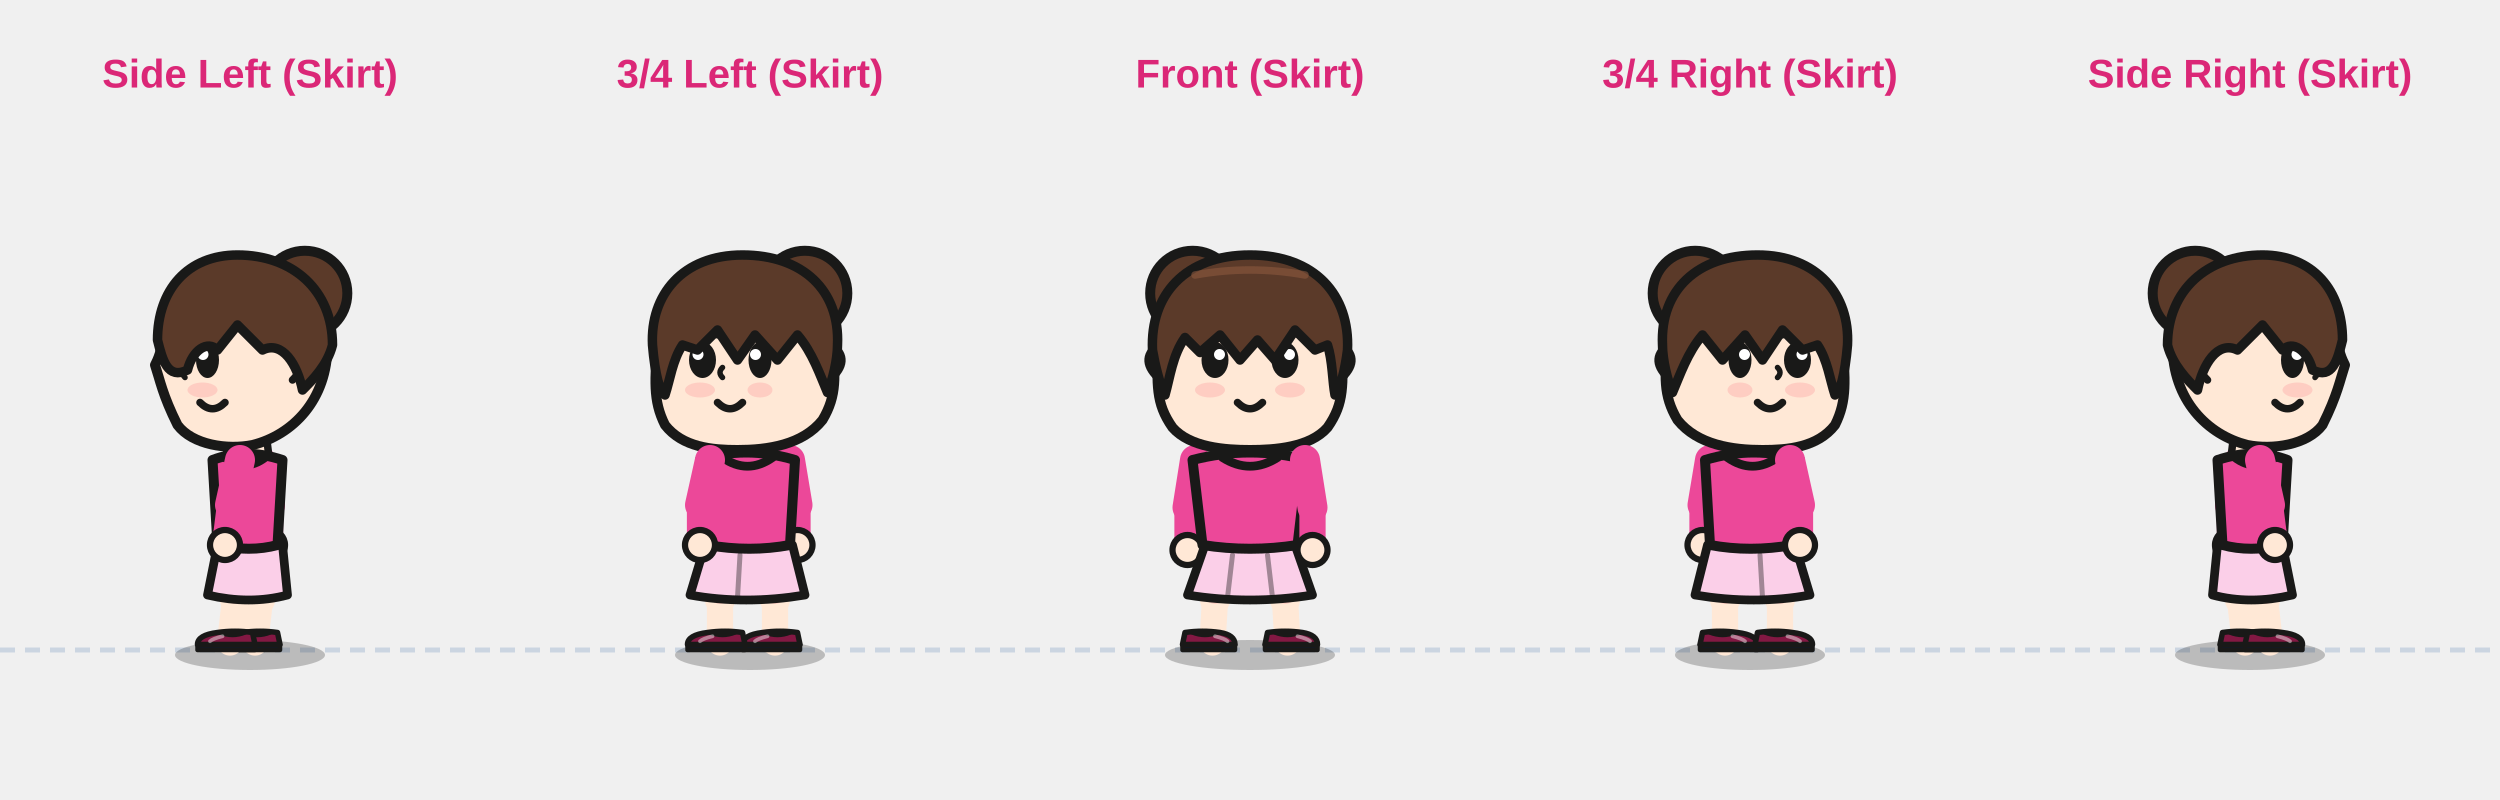
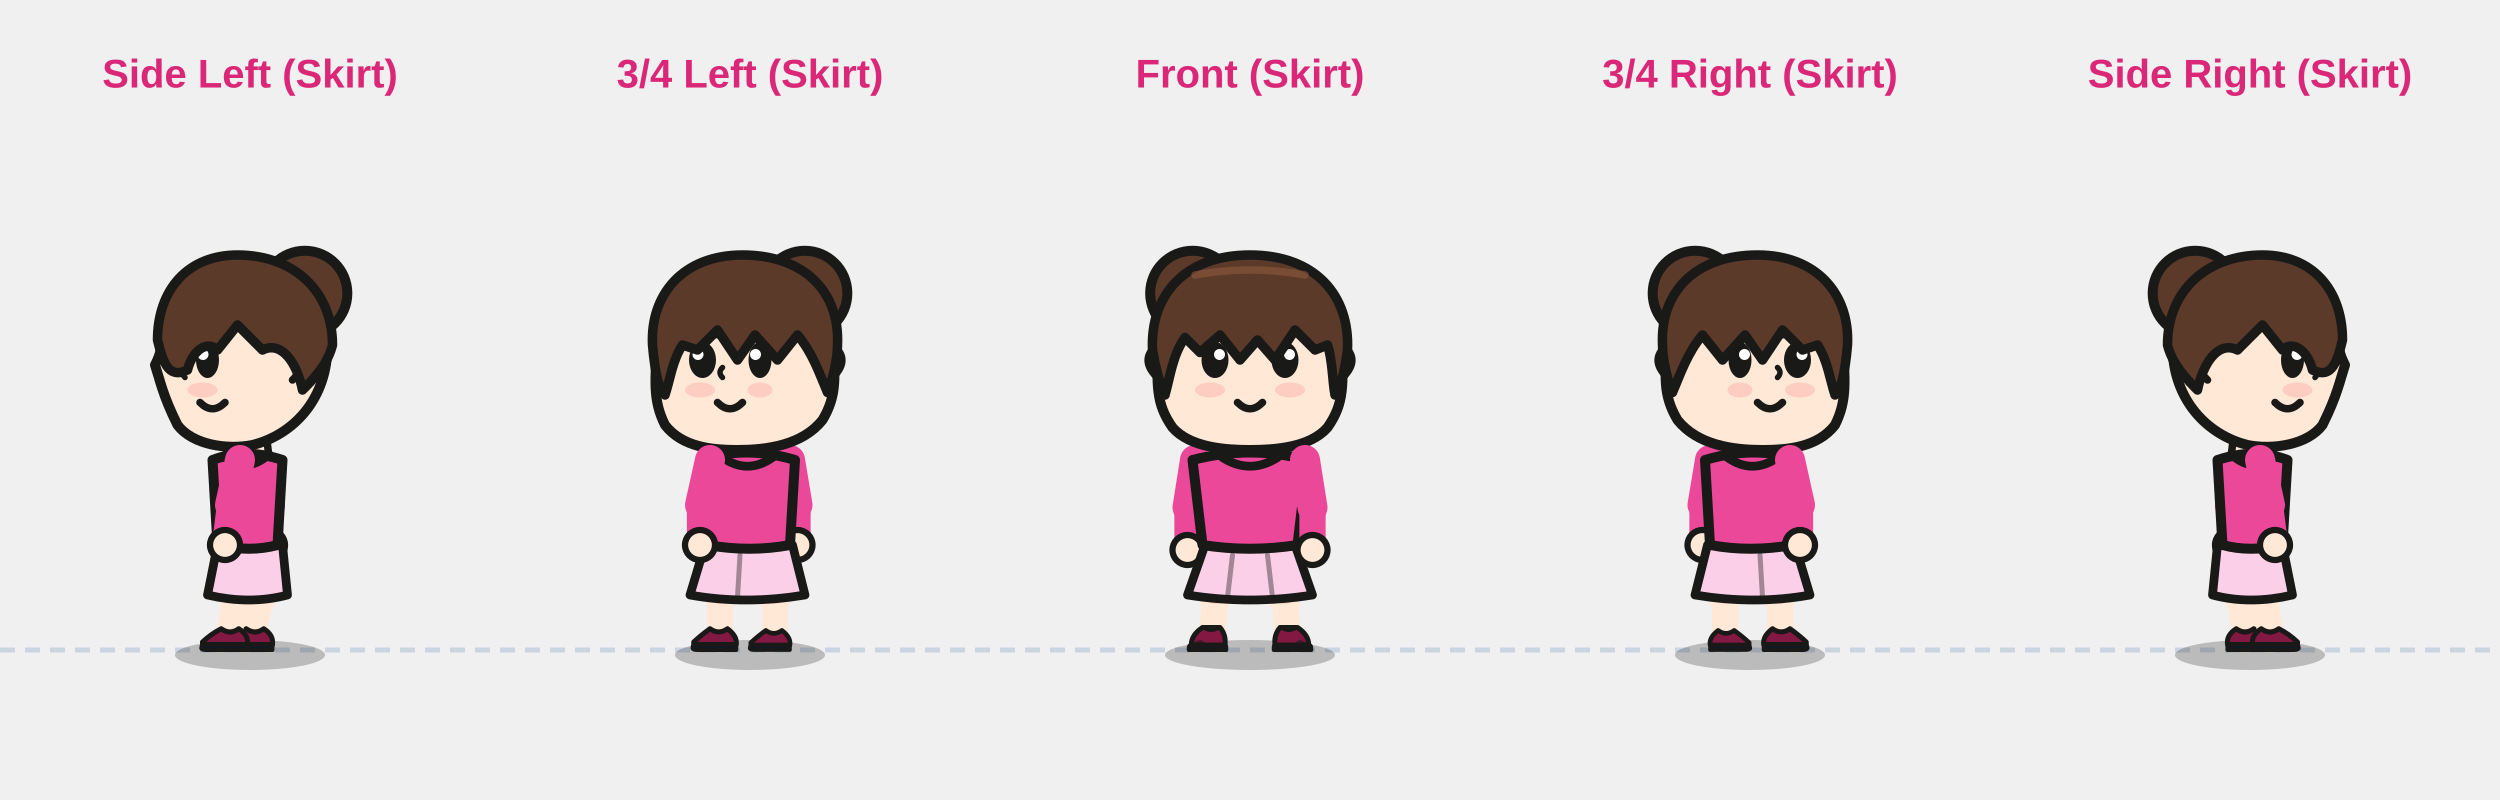
<svg xmlns="http://www.w3.org/2000/svg" viewBox="0 0 1000 320" width="1000" height="320" style="background:#ffffff;">
  <line x1="0" y1="260" x2="1000" y2="260" stroke="#cbd5e1" stroke-width="2" stroke-dasharray="6 4" />
  <text x="100" y="35" font-family="Arial, sans-serif" font-size="16" font-weight="bold" text-anchor="middle" fill="#db2777">Side Left (Skirt)</text>
  <g transform="translate(100 260)">
    <g transform="scale(-1 1)" stroke-linecap="round" stroke-linejoin="round">
      <ellipse cx="0" cy="2" rx="30" ry="6" fill="rgba(0,0,0,0.22)" />
      <line x1="-4" y1="-76" x2="-8" y2="-58" stroke="#ec4899" stroke-width="12" />
      <line x1="-8" y1="-58" x2="-8" y2="-42" stroke="#ec4899" stroke-width="10.5" />
      <circle cx="-8" cy="-58" r="5.5" fill="#ec4899" />
      <circle cx="-8" cy="-42" r="6" fill="#ffe8d6" stroke="#191918" stroke-width="2.5" />
      <line x1="-4" y1="-40" x2="-4" y2="-20" stroke="#ffe8d6" stroke-width="12" stroke-linecap="round" />
-       <line x1="-4" y1="-20" x2="-2" y2="-3" stroke="#ffe8d6" stroke-width="10.5" stroke-linecap="round" />
+       <line x1="-4" y1="-20" x2="-2" y2="-8" stroke="#ffe8d6" stroke-width="10.5" stroke-linecap="round" />
      <circle cx="-4" cy="-20" r="5.5" fill="#ffe8d6" />
      <ellipse cx="-4" cy="-20" rx="3" ry="1.5" fill="#fca5a5" opacity="0.5" />
-       <g transform="translate(-2 0) rotate(0)">
-         <path d="M -10 -2.2 L 13 -2.2 L 13 0 L -10 0 Z" fill="#0f172a" stroke="#191918" stroke-width="1.8" />
-         <path d="M -9 -7 Q -2 -8 5 -7 Q 13 -6 13 -2.2 L -10 -2.2 Z" fill="#831843" stroke="#191918" stroke-width="2.2" />
-         <path d="M -6 -7 Q -1 -5 4 -7" stroke="#191918" stroke-width="1.8" fill="none" />
-         <path d="M 3 -5.5 Q 7 -4.5 8 -3.5" stroke="#ffffff" stroke-width="1.5" stroke-linecap="round" fill="none" opacity="0.45" />
+       <g id="shoe-side" transform="translate(-2 0) rotate(0)">
+         <path d="M -7 -2.2 L 10 -2.2 Q 11.5 -2.2 11.5 -0.8 Q 11.5 0 9.5 0 L -7 0 Z" fill="#0f172a" stroke="#191918" stroke-width="1.6" />
+         <path d="M -7 -2.2 Q -7.5 -6 -3.5 -8.5 Q 0 -6 3.5 -8.5 Q 7.5 -6.5 11 -3.2 L 11 -2.2 Z" fill="#831843" stroke="#191918" stroke-width="2" />
+         <path d="M -3.5 -8.5 Q 0 -5.5 3.5 -8.5" fill="none" stroke="#191918" stroke-width="1.6" />
      </g>
      <line x1="4" y1="-40" x2="6" y2="-20" stroke="#ffe8d6" stroke-width="12" stroke-linecap="round" />
-       <line x1="6" y1="-20" x2="8" y2="-3" stroke="#ffe8d6" stroke-width="10.5" stroke-linecap="round" />
+       <line x1="6" y1="-20" x2="8" y2="-8" stroke="#ffe8d6" stroke-width="10.5" stroke-linecap="round" />
      <circle cx="6" cy="-20" r="5.5" fill="#ffe8d6" />
      <ellipse cx="6" cy="-20" rx="3" ry="1.5" fill="#fca5a5" opacity="0.5" />
-       <g transform="translate(8 0) rotate(0)">
-         <path d="M -10 -2.2 L 13 -2.2 L 13 0 L -10 0 Z" fill="#0f172a" stroke="#191918" stroke-width="1.8" />
-         <path d="M -9 -7 Q -2 -8 5 -7 Q 13 -6 13 -2.2 L -10 -2.2 Z" fill="#831843" stroke="#191918" stroke-width="2.2" />
-         <path d="M -6 -7 Q -1 -5 4 -7" stroke="#191918" stroke-width="1.8" fill="none" />
-         <path d="M 3 -5.5 Q 7 -4.5 8 -3.5" stroke="#ffffff" stroke-width="1.5" stroke-linecap="round" fill="none" opacity="0.45" />
+       <g id="shoe-side" transform="translate(8 0) rotate(0)">
+         <path d="M -7 -2.2 L 10 -2.2 Q 11.5 -2.2 11.5 -0.8 Q 11.5 0 9.5 0 L -7 0 Z" fill="#0f172a" stroke="#191918" stroke-width="1.6" />
+         <path d="M -7 -2.2 Q -7.5 -6 -3.5 -8.5 Q 0 -6 3.5 -8.5 Q 7.5 -6.5 11 -3.2 L 11 -2.2 Z" fill="#831843" stroke="#191918" stroke-width="2" />
+         <path d="M -3.5 -8.5 Q 0 -5.5 3.5 -8.5" fill="none" stroke="#191918" stroke-width="1.6" />
      </g>
      <path d="M -13 -42 L 13 -42 L 17 -22 Q 0 -18 -15 -22 Z" fill="#fbcfe8" stroke="#191918" stroke-width="3.5" />
      <path d="M -6 -90 L 8 -90 L 10 -74 L -8 -74 Z" fill="#ffe8d6" stroke="#191918" stroke-width="3" />
      <ellipse cx="1" cy="-87" rx="7" ry="3" fill="rgba(0,0,0,0.12)" />
      <path d="M -13 -76 Q 2 -81 15 -76 L 13 -42 Q 0 -39 -11 -42 Z" fill="#ec4899" stroke="#191918" stroke-width="4" />
      <path d="M -6 -77 Q 2 -71 10 -77" stroke="#191918" stroke-width="3.5" fill="none" />
      <g transform="translate(1 -118)">
        <circle cx="-22.932" cy="-24.696" r="17" fill="#5b3a29" stroke="#191918" stroke-width="4" />
        <path d="M 2 -36 C 22 -36, 34 -22, 34 -8 C 34 -2, 36 2, 37 4 C 35 10, 34 16, 28 28 C 22 36, 8 38, -2 36 C -18 32, -32 18, -32 -4 C -32 -22, -18 -36, 2 -36 Z" fill="#ffe8d6" stroke="#191918" stroke-width="4" />
        <path d="M -18 -4 Q -26 2 -18 10" fill="#ffe8d6" stroke="#191918" stroke-width="3" />
        <ellipse cx="18" cy="14" rx="6" ry="3" fill="#fca5a5" opacity="0.4" />
        <ellipse cx="16" cy="2" rx="4.6" ry="7.2" fill="#191918" />
        <circle cx="17.8" cy="-0.2" r="2.2" fill="#ffffff" />
        <path d="M 10 -8 Q 16 -10 22 -8" stroke="#191918" stroke-width="2.8" stroke-linecap="round" fill="none" />
        <path d="M 25 5 Q 27 7 25 9" stroke="#191918" stroke-width="2.2" stroke-linecap="round" fill="none" />
        <path d="M 9 19 Q 14 24 19 19" stroke="#191918" stroke-width="3" stroke-linecap="round" fill="none" />
        <path d="M -34 -4 C -34 -26, -18 -40, 4 -40 C 24 -40, 36 -26, 36 -6 C 34 2, 32 10, 24 6 C 22 -2, 16 -6, 12 -2 L 4 -12 L -6 -2 C -14 -6, -20 4, -22 14 C -26 10, -32 4, -34 -4 Z" fill="#5b3a29" stroke="#191918" stroke-width="3.8" />
      </g>
      <line x1="4" y1="-76" x2="8" y2="-58" stroke="#ec4899" stroke-width="12" />
      <line x1="8" y1="-58" x2="10" y2="-42" stroke="#ec4899" stroke-width="10.5" />
      <circle cx="8" cy="-58" r="5.5" fill="#ec4899" />
      <g transform="translate(10 -42)">
        <circle cx="0" cy="0" r="6" fill="#ffe8d6" stroke="#191918" stroke-width="2.5" />
      </g>
    </g>
  </g>
  <text x="300" y="35" font-family="Arial, sans-serif" font-size="16" font-weight="bold" text-anchor="middle" fill="#db2777">3/4 Left (Skirt)</text>
  <g transform="translate(300 260)">
    <g transform="scale(-1 1)" stroke-linecap="round" stroke-linejoin="round">
      <ellipse cx="0" cy="2" rx="30" ry="6" fill="rgba(0,0,0,0.22)" />
      <line x1="-16" y1="-76" x2="-19" y2="-58" stroke="#ec4899" stroke-width="12" />
      <line x1="-19" y1="-58" x2="-19" y2="-42" stroke="#ec4899" stroke-width="10.5" />
      <circle cx="-19" cy="-58" r="5.5" fill="#ec4899" />
      <circle cx="-19" cy="-42" r="6" fill="#ffe8d6" stroke="#191918" stroke-width="2.5" />
      <line x1="-10" y1="-40" x2="-10" y2="-20" stroke="#ffe8d6" stroke-width="12" stroke-linecap="round" />
-       <line x1="-10" y1="-20" x2="-10" y2="-3" stroke="#ffe8d6" stroke-width="10.5" stroke-linecap="round" />
+       <line x1="-10" y1="-20" x2="-10" y2="-8" stroke="#ffe8d6" stroke-width="10.5" stroke-linecap="round" />
      <circle cx="-10" cy="-20" r="5.5" fill="#ffe8d6" />
      <ellipse cx="-10" cy="-20" rx="3" ry="1.5" fill="#fca5a5" opacity="0.5" />
-       <g transform="translate(-10 0) rotate(0)">
-         <path d="M -10 -2.2 L 13 -2.2 L 13 0 L -10 0 Z" fill="#0f172a" stroke="#191918" stroke-width="1.8" />
-         <path d="M -9 -7 Q -2 -8 5 -7 Q 13 -6 13 -2.2 L -10 -2.2 Z" fill="#831843" stroke="#191918" stroke-width="2.2" />
-         <path d="M -6 -7 Q -1 -5 4 -7" stroke="#191918" stroke-width="1.8" fill="none" />
-         <path d="M 3 -5.5 Q 7 -4.5 8 -3.5" stroke="#ffffff" stroke-width="1.5" stroke-linecap="round" fill="none" opacity="0.45" />
+       <g id="far-shoe-3q" transform="translate(-10 0) scale(0.92) rotate(0)">
+         <path d="M -6.5 -2.2 L 9.5 -2.2 Q 11 -2.2 11 -0.8 Q 11 0 9 0 L -6.5 0 Z" fill="#0f172a" stroke="#191918" stroke-width="1.6" />
+         <path d="M -6.5 -2.2 Q -7 -5.5 -3 -8.5 Q 0.5 -6 4 -8.5 Q 7.5 -6 10.5 -3.2 L 10.5 -2.2 Z" fill="#831843" stroke="#191918" stroke-width="2" />
+         <path d="M -3 -8.5 Q 0.5 -5.8 4 -8.5" fill="none" stroke="#191918" stroke-width="1.6" />
      </g>
      <line x1="10" y1="-40" x2="12" y2="-20" stroke="#ffe8d6" stroke-width="12" stroke-linecap="round" />
-       <line x1="12" y1="-20" x2="12" y2="-3" stroke="#ffe8d6" stroke-width="10.5" stroke-linecap="round" />
+       <line x1="12" y1="-20" x2="12" y2="-8" stroke="#ffe8d6" stroke-width="10.5" stroke-linecap="round" />
      <circle cx="12" cy="-20" r="5.5" fill="#ffe8d6" />
      <ellipse cx="12" cy="-20" rx="3" ry="1.5" fill="#fca5a5" opacity="0.5" />
-       <g transform="translate(12 0) rotate(0)">
-         <path d="M -10 -2.2 L 13 -2.2 L 13 0 L -10 0 Z" fill="#0f172a" stroke="#191918" stroke-width="1.8" />
-         <path d="M -9 -7 Q -2 -8 5 -7 Q 13 -6 13 -2.2 L -10 -2.2 Z" fill="#831843" stroke="#191918" stroke-width="2.2" />
-         <path d="M -6 -7 Q -1 -5 4 -7" stroke="#191918" stroke-width="1.8" fill="none" />
-         <path d="M 3 -5.5 Q 7 -4.5 8 -3.5" stroke="#ffffff" stroke-width="1.5" stroke-linecap="round" fill="none" opacity="0.45" />
+       <g id="near-shoe-3q" transform="translate(12 0) scale(1) rotate(0)">
+         <path d="M -6.5 -2.2 L 9.5 -2.2 Q 11 -2.2 11 -0.8 Q 11 0 9 0 L -6.5 0 Z" fill="#0f172a" stroke="#191918" stroke-width="1.6" />
+         <path d="M -6.5 -2.2 Q -7 -5.5 -3 -8.5 Q 0.5 -6 4 -8.5 Q 7.5 -6 10.5 -3.2 L 10.5 -2.2 Z" fill="#831843" stroke="#191918" stroke-width="2" />
+         <path d="M -3 -8.5 Q 0.5 -5.8 4 -8.5" fill="none" stroke="#191918" stroke-width="1.6" />
      </g>
      <path d="M -17 -42 L 18 -42 L 24 -22 Q 2 -18 -22 -22 Z" fill="#fbcfe8" stroke="#191918" stroke-width="3.5" />
      <path d="M 4 -38 L 5 -21" stroke="#191918" stroke-width="2" stroke-linecap="round" opacity="0.4" />
      <path d="M -6 -90 L 8 -90 L 10 -74 L -8 -74 Z" fill="#ffe8d6" stroke="#191918" stroke-width="3" />
      <ellipse cx="1" cy="-87" rx="7" ry="3" fill="rgba(0,0,0,0.12)" />
      <path d="M -18 -76 Q 2 -82 20 -76 L 17 -42 Q 0 -39 -16 -42 Z" fill="#ec4899" stroke="#191918" stroke-width="4" />
      <path d="M -9 -77 Q 1 -70 11 -77" stroke="#191918" stroke-width="3.5" fill="none" />
      <g transform="translate(1 -118)">
        <circle cx="-22.932" cy="-24.696" r="17" fill="#5b3a29" stroke="#191918" stroke-width="4" />
        <path d="M -2 -36 C 21 -36, 35 -22, 36 -6 C 37 10, 38 18, 33 28 C 26 37, 14 38, 4 38 C -8 38, -22 36, -30 26 C -36 16, -35 8, -34 -4 C -34 -22, -21 -36, -2 -36 Z" fill="#ffe8d6" stroke="#191918" stroke-width="4" />
        <path d="M -34 -4 Q -42 2 -33 10" fill="#ffe8d6" stroke="#191918" stroke-width="3" />
        <ellipse cx="-5" cy="14" rx="5" ry="3" fill="#fca5a5" opacity="0.4" />
        <ellipse cx="19" cy="14" rx="6" ry="3" fill="#fca5a5" opacity="0.4" />
        <ellipse cx="-5" cy="2" rx="4.6" ry="7.2" fill="#191918" />
        <circle cx="-3.2" cy="-0.2" r="2.2" fill="#ffffff" />
        <ellipse cx="18" cy="2" rx="5.4" ry="7.2" fill="#191918" />
        <circle cx="19.8" cy="-0.2" r="2.2" fill="#ffffff" />
        <path d="M -11 -8 Q -5 -10 1 -8" stroke="#191918" stroke-width="2.8" stroke-linecap="round" fill="none" />
        <path d="M 12 -8 Q 18 -10 24 -8" stroke="#191918" stroke-width="2.8" stroke-linecap="round" fill="none" />
        <path d="M 10 5 Q 12 7 10 9" stroke="#191918" stroke-width="2.2" stroke-linecap="round" fill="none" />
        <path d="M 2 19 Q 7 24 12 19" stroke="#191918" stroke-width="3" stroke-linecap="round" fill="none" />
        <path d="M -36 -4 C -37 -26, -22 -40, 2 -40 C 26 -40, 39 -24, 38 -4 C 37 8, 35 15, 33 16 C 31 10, 30 2, 26 -4 L 20 -2 L 12 -10 L 4 2 L -3 -8 L -12 2 L -20 -8 C -26 -1, -29 8, -32 15 C -34 10, -36 2, -36 -4 Z" fill="#5b3a29" stroke="#191918" stroke-width="3.8" />
      </g>
      <line x1="16" y1="-76" x2="20" y2="-58" stroke="#ec4899" stroke-width="12" />
      <line x1="20" y1="-58" x2="20" y2="-42" stroke="#ec4899" stroke-width="10.5" />
      <circle cx="20" cy="-58" r="5.5" fill="#ec4899" />
      <g transform="translate(20 -42)">
        <circle cx="0" cy="0" r="6" fill="#ffe8d6" stroke="#191918" stroke-width="2.5" />
      </g>
    </g>
  </g>
  <text x="500" y="35" font-family="Arial, sans-serif" font-size="16" font-weight="bold" text-anchor="middle" fill="#db2777">Front (Skirt)</text>
  <g transform="translate(500 260)">
    <g transform="scale(1 1)" stroke-linecap="round" stroke-linejoin="round">
      <ellipse cx="0" cy="2" rx="34" ry="6" fill="rgba(0,0,0,0.22)" />
      <line x1="-22" y1="-76" x2="-25" y2="-57" stroke="#ec4899" stroke-width="12" />
      <line x1="-25" y1="-57" x2="-25" y2="-40" stroke="#ec4899" stroke-width="10.5" />
      <circle cx="-25" cy="-57" r="5.5" fill="#ec4899" />
      <circle cx="-25" cy="-40" r="6" fill="#ffe8d6" stroke="#191918" stroke-width="2.5" />
      <line x1="-13" y1="-40" x2="-14" y2="-20" stroke="#ffe8d6" stroke-width="12" stroke-linecap="round" />
-       <line x1="-14" y1="-20" x2="-15" y2="-3" stroke="#ffe8d6" stroke-width="10.5" stroke-linecap="round" />
+       <line x1="-14" y1="-20" x2="-15" y2="-8" stroke="#ffe8d6" stroke-width="10.5" stroke-linecap="round" />
      <circle cx="-14" cy="-20" r="5.5" fill="#ffe8d6" />
      <ellipse cx="-14" cy="-20" rx="3" ry="1.5" fill="#fca5a5" opacity="0.5" />
-       <g transform="translate(-15 0) rotate(0)">
-         <path d="M -12 -2.2 L 9 -2.2 L 9 0 L -12 0 Z" fill="#0f172a" stroke="#191918" stroke-width="1.8" />
-         <path d="M -11 -7 Q -4 -8 3 -7 Q 9 -6 9 -2.2 L -12 -2.2 Z" fill="#831843" stroke="#191918" stroke-width="2.2" />
-         <path d="M -8 -7 Q -3 -5 2 -7" stroke="#191918" stroke-width="1.8" fill="none" />
-         <path d="M 1 -5.5 Q 5 -4.5 6 -3.5" stroke="#ffffff" stroke-width="1.5" stroke-linecap="round" fill="none" opacity="0.45" />
+       <g id="right-shoe-front" transform="translate(-15 0) scale(-1 1) rotate(0)">
+         <path d="M -5 -2 L 8.5 -2 Q 9.5 -2 9.5 -0.8 L 9.5 0 L -5.5 0 L -5.5 -0.8 Q -5.5 -2 -5 -2 Z" fill="#0f172a" stroke="#191918" stroke-width="1.6" />
+         <path d="M -5 -2 Q -5.5 -6 -3 -9 L 4 -9 Q 8.5 -6 8.5 -2 Z" fill="#831843" stroke="#191918" stroke-width="2" />
+         <path d="M -2.5 -9 Q 0.5 -7 3.5 -9" fill="#1e293b" stroke="#191918" stroke-width="1.6" />
+         <path d="M 3.5 -2 Q 4.5 -4.5 7.5 -2" fill="none" stroke="#191918" stroke-width="1.4" opacity="0.6" />
      </g>
      <line x1="13" y1="-40" x2="14" y2="-20" stroke="#ffe8d6" stroke-width="12" stroke-linecap="round" />
-       <line x1="14" y1="-20" x2="15" y2="-3" stroke="#ffe8d6" stroke-width="10.5" stroke-linecap="round" />
+       <line x1="14" y1="-20" x2="15" y2="-8" stroke="#ffe8d6" stroke-width="10.5" stroke-linecap="round" />
      <circle cx="14" cy="-20" r="5.5" fill="#ffe8d6" />
      <ellipse cx="14" cy="-20" rx="3" ry="1.5" fill="#fca5a5" opacity="0.5" />
-       <g transform="translate(15 0) rotate(0)">
-         <path d="M -9 -2.2 L 12 -2.2 L 12 0 L -9 0 Z" fill="#0f172a" stroke="#191918" stroke-width="1.8" />
-         <path d="M -8 -7 Q -1 -8 6 -7 Q 12 -6 12 -2.2 L -9 -2.2 Z" fill="#831843" stroke="#191918" stroke-width="2.2" />
-         <path d="M -5 -7 Q 0 -5 5 -7" stroke="#191918" stroke-width="1.8" fill="none" />
-         <path d="M 4 -5.5 Q 8 -4.5 9 -3.5" stroke="#ffffff" stroke-width="1.5" stroke-linecap="round" fill="none" opacity="0.45" />
+       <g id="left-shoe-front" transform="translate(15 0) scale(1 1) rotate(0)">
+         <path d="M -5 -2 L 8.5 -2 Q 9.5 -2 9.5 -0.8 L 9.5 0 L -5.5 0 L -5.5 -0.8 Q -5.5 -2 -5 -2 Z" fill="#0f172a" stroke="#191918" stroke-width="1.6" />
+         <path d="M -5 -2 Q -5.5 -6 -3 -9 L 4 -9 Q 8.5 -6 8.5 -2 Z" fill="#831843" stroke="#191918" stroke-width="2" />
+         <path d="M -2.5 -9 Q 0.5 -7 3.5 -9" fill="#1e293b" stroke="#191918" stroke-width="1.6" />
+         <path d="M 3.5 -2 Q 4.5 -4.5 7.5 -2" fill="none" stroke="#191918" stroke-width="1.4" opacity="0.6" />
      </g>
      <path d="M -18 -42 L 18 -42 L 25 -22 Q 0 -18 -25 -22 Z" fill="#fbcfe8" stroke="#191918" stroke-width="3.5" />
      <path d="M -7 -38 L -9 -21" stroke="#191918" stroke-width="2" stroke-linecap="round" opacity="0.4" />
      <path d="M 7 -38 L 9 -21" stroke="#191918" stroke-width="2" stroke-linecap="round" opacity="0.4" />
      <path d="M -8 -90 L 8 -90 L 10 -74 L -10 -74 Z" fill="#ffe8d6" stroke="#191918" stroke-width="3" />
      <ellipse cx="0" cy="-87" rx="8" ry="3" fill="rgba(0,0,0,0.12)" />
      <path d="M -23 -76 Q 0 -82 23 -76 L 19 -42 Q 0 -39 -19 -42 Z" fill="#ec4899" stroke="#191918" stroke-width="4" />
      <path d="M -11 -77 Q 0 -70 11 -77" stroke="#191918" stroke-width="3.5" fill="none" />
      <g transform="translate(0 -118)">
        <circle cx="-22.932" cy="-24.696" r="17" fill="#5b3a29" stroke="#191918" stroke-width="4" />
        <path d="M 0 -36 C 23 -36, 37 -22, 37 -4 C 37 12, 38 19, 31 29 C 24 37, 10 38, 0 38 C -10 38, -24 37, -31 29 C -38 19, -37 12, -37 -4 C -37 -22, -23 -36, 0 -36 Z" fill="#ffe8d6" stroke="#191918" stroke-width="4" />
        <path d="M -37 -4 Q -45 2 -36 10" fill="#ffe8d6" stroke="#191918" stroke-width="3" />
        <path d="M 37 -4 Q 45 2 36 10" fill="#ffe8d6" stroke="#191918" stroke-width="3" />
        <ellipse cx="-16" cy="14" rx="6" ry="3" fill="#fca5a5" opacity="0.4" />
        <ellipse cx="16" cy="14" rx="6" ry="3" fill="#fca5a5" opacity="0.4" />
        <ellipse cx="-14" cy="2" rx="5.4" ry="7.2" fill="#191918" />
        <circle cx="-12.2" cy="-0.2" r="2.2" fill="#ffffff" />
        <ellipse cx="14" cy="2" rx="5.4" ry="7.2" fill="#191918" />
        <circle cx="15.8" cy="-0.2" r="2.2" fill="#ffffff" />
        <path d="M -20 -8 Q -14 -10 -8 -8" stroke="#191918" stroke-width="2.8" stroke-linecap="round" fill="none" />
        <path d="M 8 -8 Q 14 -10 20 -8" stroke="#191918" stroke-width="2.8" stroke-linecap="round" fill="none" />
        <path d="M -5 19 Q 0 24 5 19" stroke="#191918" stroke-width="3" stroke-linecap="round" fill="none" />
        <path d="M -39 -2 C -40 -24, -26 -40, 0 -40 C 26 -40, 40 -24, 39 -2 C 38 6, 36 14, 34 16 C 33 11, 33 2, 31 -4 L 26 -2 L 18 -10 L 10 2 L 3 -6 L -4 2 L -12 -8 L -20 -1 L -26 -7 C -31 0, -32 9, -34 16 C -36 12, -38 4, -39 -2 Z" fill="#5b3a29" stroke="#191918" stroke-width="3.8" />
        <path d="M -22 -32 Q 0 -36 22 -32" stroke="#8c583e" stroke-width="3" stroke-linecap="round" fill="none" opacity="0.6" />
      </g>
      <line x1="22" y1="-76" x2="25" y2="-57" stroke="#ec4899" stroke-width="12" />
      <line x1="25" y1="-57" x2="25" y2="-40" stroke="#ec4899" stroke-width="10.5" />
      <circle cx="25" cy="-57" r="5.5" fill="#ec4899" />
      <g transform="translate(25 -40)">
        <circle cx="0" cy="0" r="6" fill="#ffe8d6" stroke="#191918" stroke-width="2.5" />
      </g>
    </g>
  </g>
  <text x="700" y="35" font-family="Arial, sans-serif" font-size="16" font-weight="bold" text-anchor="middle" fill="#db2777">3/4 Right (Skirt)</text>
  <g transform="translate(700 260)">
    <g transform="scale(1 1)" stroke-linecap="round" stroke-linejoin="round">
      <ellipse cx="0" cy="2" rx="30" ry="6" fill="rgba(0,0,0,0.22)" />
      <line x1="-16" y1="-76" x2="-19" y2="-58" stroke="#ec4899" stroke-width="12" />
      <line x1="-19" y1="-58" x2="-19" y2="-42" stroke="#ec4899" stroke-width="10.5" />
      <circle cx="-19" cy="-58" r="5.5" fill="#ec4899" />
      <circle cx="-19" cy="-42" r="6" fill="#ffe8d6" stroke="#191918" stroke-width="2.5" />
      <line x1="-10" y1="-40" x2="-10" y2="-20" stroke="#ffe8d6" stroke-width="12" stroke-linecap="round" />
-       <line x1="-10" y1="-20" x2="-10" y2="-3" stroke="#ffe8d6" stroke-width="10.5" stroke-linecap="round" />
+       <line x1="-10" y1="-20" x2="-10" y2="-8" stroke="#ffe8d6" stroke-width="10.5" stroke-linecap="round" />
      <circle cx="-10" cy="-20" r="5.5" fill="#ffe8d6" />
      <ellipse cx="-10" cy="-20" rx="3" ry="1.5" fill="#fca5a5" opacity="0.5" />
-       <g transform="translate(-10 0) rotate(0)">
-         <path d="M -10 -2.2 L 13 -2.2 L 13 0 L -10 0 Z" fill="#0f172a" stroke="#191918" stroke-width="1.8" />
-         <path d="M -9 -7 Q -2 -8 5 -7 Q 13 -6 13 -2.2 L -10 -2.2 Z" fill="#831843" stroke="#191918" stroke-width="2.2" />
-         <path d="M -6 -7 Q -1 -5 4 -7" stroke="#191918" stroke-width="1.8" fill="none" />
-         <path d="M 3 -5.5 Q 7 -4.5 8 -3.5" stroke="#ffffff" stroke-width="1.5" stroke-linecap="round" fill="none" opacity="0.45" />
+       <g id="far-shoe-3q" transform="translate(-10 0) scale(0.92) rotate(0)">
+         <path d="M -6.5 -2.2 L 9.5 -2.2 Q 11 -2.2 11 -0.8 Q 11 0 9 0 L -6.5 0 Z" fill="#0f172a" stroke="#191918" stroke-width="1.6" />
+         <path d="M -6.5 -2.2 Q -7 -5.5 -3 -8.5 Q 0.5 -6 4 -8.5 Q 7.5 -6 10.5 -3.2 L 10.5 -2.2 Z" fill="#831843" stroke="#191918" stroke-width="2" />
+         <path d="M -3 -8.5 Q 0.5 -5.8 4 -8.5" fill="none" stroke="#191918" stroke-width="1.6" />
      </g>
      <line x1="10" y1="-40" x2="12" y2="-20" stroke="#ffe8d6" stroke-width="12" stroke-linecap="round" />
-       <line x1="12" y1="-20" x2="12" y2="-3" stroke="#ffe8d6" stroke-width="10.5" stroke-linecap="round" />
+       <line x1="12" y1="-20" x2="12" y2="-8" stroke="#ffe8d6" stroke-width="10.5" stroke-linecap="round" />
      <circle cx="12" cy="-20" r="5.5" fill="#ffe8d6" />
      <ellipse cx="12" cy="-20" rx="3" ry="1.5" fill="#fca5a5" opacity="0.5" />
-       <g transform="translate(12 0) rotate(0)">
-         <path d="M -10 -2.2 L 13 -2.2 L 13 0 L -10 0 Z" fill="#0f172a" stroke="#191918" stroke-width="1.8" />
-         <path d="M -9 -7 Q -2 -8 5 -7 Q 13 -6 13 -2.2 L -10 -2.2 Z" fill="#831843" stroke="#191918" stroke-width="2.2" />
-         <path d="M -6 -7 Q -1 -5 4 -7" stroke="#191918" stroke-width="1.8" fill="none" />
-         <path d="M 3 -5.5 Q 7 -4.5 8 -3.5" stroke="#ffffff" stroke-width="1.5" stroke-linecap="round" fill="none" opacity="0.45" />
+       <g id="near-shoe-3q" transform="translate(12 0) scale(1) rotate(0)">
+         <path d="M -6.5 -2.2 L 9.5 -2.2 Q 11 -2.2 11 -0.8 Q 11 0 9 0 L -6.5 0 Z" fill="#0f172a" stroke="#191918" stroke-width="1.6" />
+         <path d="M -6.5 -2.2 Q -7 -5.5 -3 -8.5 Q 0.5 -6 4 -8.5 Q 7.5 -6 10.5 -3.2 L 10.5 -2.2 Z" fill="#831843" stroke="#191918" stroke-width="2" />
+         <path d="M -3 -8.5 Q 0.5 -5.8 4 -8.5" fill="none" stroke="#191918" stroke-width="1.6" />
      </g>
      <path d="M -17 -42 L 18 -42 L 24 -22 Q 2 -18 -22 -22 Z" fill="#fbcfe8" stroke="#191918" stroke-width="3.5" />
      <path d="M 4 -38 L 5 -21" stroke="#191918" stroke-width="2" stroke-linecap="round" opacity="0.4" />
      <path d="M -6 -90 L 8 -90 L 10 -74 L -8 -74 Z" fill="#ffe8d6" stroke="#191918" stroke-width="3" />
      <ellipse cx="1" cy="-87" rx="7" ry="3" fill="rgba(0,0,0,0.12)" />
      <path d="M -18 -76 Q 2 -82 20 -76 L 17 -42 Q 0 -39 -16 -42 Z" fill="#ec4899" stroke="#191918" stroke-width="4" />
      <path d="M -9 -77 Q 1 -70 11 -77" stroke="#191918" stroke-width="3.5" fill="none" />
      <g transform="translate(1 -118)">
        <circle cx="-22.932" cy="-24.696" r="17" fill="#5b3a29" stroke="#191918" stroke-width="4" />
        <path d="M -2 -36 C 21 -36, 35 -22, 36 -6 C 37 10, 38 18, 33 28 C 26 37, 14 38, 4 38 C -8 38, -22 36, -30 26 C -36 16, -35 8, -34 -4 C -34 -22, -21 -36, -2 -36 Z" fill="#ffe8d6" stroke="#191918" stroke-width="4" />
        <path d="M -34 -4 Q -42 2 -33 10" fill="#ffe8d6" stroke="#191918" stroke-width="3" />
        <ellipse cx="-5" cy="14" rx="5" ry="3" fill="#fca5a5" opacity="0.4" />
        <ellipse cx="19" cy="14" rx="6" ry="3" fill="#fca5a5" opacity="0.4" />
        <ellipse cx="-5" cy="2" rx="4.6" ry="7.2" fill="#191918" />
        <circle cx="-3.2" cy="-0.2" r="2.2" fill="#ffffff" />
        <ellipse cx="18" cy="2" rx="5.4" ry="7.2" fill="#191918" />
        <circle cx="19.8" cy="-0.2" r="2.2" fill="#ffffff" />
        <path d="M -11 -8 Q -5 -10 1 -8" stroke="#191918" stroke-width="2.8" stroke-linecap="round" fill="none" />
        <path d="M 12 -8 Q 18 -10 24 -8" stroke="#191918" stroke-width="2.8" stroke-linecap="round" fill="none" />
        <path d="M 10 5 Q 12 7 10 9" stroke="#191918" stroke-width="2.2" stroke-linecap="round" fill="none" />
        <path d="M 2 19 Q 7 24 12 19" stroke="#191918" stroke-width="3" stroke-linecap="round" fill="none" />
        <path d="M -36 -4 C -37 -26, -22 -40, 2 -40 C 26 -40, 39 -24, 38 -4 C 37 8, 35 15, 33 16 C 31 10, 30 2, 26 -4 L 20 -2 L 12 -10 L 4 2 L -3 -8 L -12 2 L -20 -8 C -26 -1, -29 8, -32 15 C -34 10, -36 2, -36 -4 Z" fill="#5b3a29" stroke="#191918" stroke-width="3.8" />
      </g>
      <line x1="16" y1="-76" x2="20" y2="-58" stroke="#ec4899" stroke-width="12" />
      <line x1="20" y1="-58" x2="20" y2="-42" stroke="#ec4899" stroke-width="10.5" />
      <circle cx="20" cy="-58" r="5.5" fill="#ec4899" />
      <g transform="translate(20 -42)">
        <circle cx="0" cy="0" r="6" fill="#ffe8d6" stroke="#191918" stroke-width="2.5" />
      </g>
    </g>
  </g>
  <text x="900" y="35" font-family="Arial, sans-serif" font-size="16" font-weight="bold" text-anchor="middle" fill="#db2777">Side Right (Skirt)</text>
  <g transform="translate(900 260)">
    <g transform="scale(1 1)" stroke-linecap="round" stroke-linejoin="round">
      <ellipse cx="0" cy="2" rx="30" ry="6" fill="rgba(0,0,0,0.22)" />
      <line x1="-4" y1="-76" x2="-8" y2="-58" stroke="#ec4899" stroke-width="12" />
      <line x1="-8" y1="-58" x2="-8" y2="-42" stroke="#ec4899" stroke-width="10.5" />
      <circle cx="-8" cy="-58" r="5.5" fill="#ec4899" />
      <circle cx="-8" cy="-42" r="6" fill="#ffe8d6" stroke="#191918" stroke-width="2.5" />
      <line x1="-4" y1="-40" x2="-4" y2="-20" stroke="#ffe8d6" stroke-width="12" stroke-linecap="round" />
-       <line x1="-4" y1="-20" x2="-2" y2="-3" stroke="#ffe8d6" stroke-width="10.5" stroke-linecap="round" />
+       <line x1="-4" y1="-20" x2="-2" y2="-8" stroke="#ffe8d6" stroke-width="10.5" stroke-linecap="round" />
      <circle cx="-4" cy="-20" r="5.5" fill="#ffe8d6" />
      <ellipse cx="-4" cy="-20" rx="3" ry="1.5" fill="#fca5a5" opacity="0.5" />
-       <g transform="translate(-2 0) rotate(0)">
-         <path d="M -10 -2.2 L 13 -2.2 L 13 0 L -10 0 Z" fill="#0f172a" stroke="#191918" stroke-width="1.8" />
-         <path d="M -9 -7 Q -2 -8 5 -7 Q 13 -6 13 -2.2 L -10 -2.2 Z" fill="#831843" stroke="#191918" stroke-width="2.2" />
-         <path d="M -6 -7 Q -1 -5 4 -7" stroke="#191918" stroke-width="1.8" fill="none" />
-         <path d="M 3 -5.5 Q 7 -4.5 8 -3.5" stroke="#ffffff" stroke-width="1.5" stroke-linecap="round" fill="none" opacity="0.45" />
+       <g id="shoe-side" transform="translate(-2 0) rotate(0)">
+         <path d="M -7 -2.2 L 10 -2.2 Q 11.5 -2.2 11.5 -0.8 Q 11.5 0 9.5 0 L -7 0 Z" fill="#0f172a" stroke="#191918" stroke-width="1.6" />
+         <path d="M -7 -2.2 Q -7.5 -6 -3.5 -8.5 Q 0 -6 3.5 -8.5 Q 7.5 -6.5 11 -3.2 L 11 -2.2 Z" fill="#831843" stroke="#191918" stroke-width="2" />
+         <path d="M -3.5 -8.5 Q 0 -5.5 3.5 -8.5" fill="none" stroke="#191918" stroke-width="1.6" />
      </g>
      <line x1="4" y1="-40" x2="6" y2="-20" stroke="#ffe8d6" stroke-width="12" stroke-linecap="round" />
-       <line x1="6" y1="-20" x2="8" y2="-3" stroke="#ffe8d6" stroke-width="10.5" stroke-linecap="round" />
+       <line x1="6" y1="-20" x2="8" y2="-8" stroke="#ffe8d6" stroke-width="10.5" stroke-linecap="round" />
      <circle cx="6" cy="-20" r="5.5" fill="#ffe8d6" />
      <ellipse cx="6" cy="-20" rx="3" ry="1.5" fill="#fca5a5" opacity="0.5" />
-       <g transform="translate(8 0) rotate(0)">
-         <path d="M -10 -2.2 L 13 -2.2 L 13 0 L -10 0 Z" fill="#0f172a" stroke="#191918" stroke-width="1.8" />
-         <path d="M -9 -7 Q -2 -8 5 -7 Q 13 -6 13 -2.2 L -10 -2.2 Z" fill="#831843" stroke="#191918" stroke-width="2.2" />
-         <path d="M -6 -7 Q -1 -5 4 -7" stroke="#191918" stroke-width="1.8" fill="none" />
-         <path d="M 3 -5.5 Q 7 -4.5 8 -3.5" stroke="#ffffff" stroke-width="1.5" stroke-linecap="round" fill="none" opacity="0.45" />
+       <g id="shoe-side" transform="translate(8 0) rotate(0)">
+         <path d="M -7 -2.2 L 10 -2.2 Q 11.5 -2.2 11.5 -0.8 Q 11.5 0 9.5 0 L -7 0 Z" fill="#0f172a" stroke="#191918" stroke-width="1.6" />
+         <path d="M -7 -2.2 Q -7.5 -6 -3.5 -8.5 Q 0 -6 3.5 -8.5 Q 7.5 -6.5 11 -3.2 L 11 -2.2 Z" fill="#831843" stroke="#191918" stroke-width="2" />
+         <path d="M -3.5 -8.5 Q 0 -5.5 3.5 -8.5" fill="none" stroke="#191918" stroke-width="1.6" />
      </g>
      <path d="M -13 -42 L 13 -42 L 17 -22 Q 0 -18 -15 -22 Z" fill="#fbcfe8" stroke="#191918" stroke-width="3.5" />
      <path d="M -6 -90 L 8 -90 L 10 -74 L -8 -74 Z" fill="#ffe8d6" stroke="#191918" stroke-width="3" />
      <ellipse cx="1" cy="-87" rx="7" ry="3" fill="rgba(0,0,0,0.12)" />
      <path d="M -13 -76 Q 2 -81 15 -76 L 13 -42 Q 0 -39 -11 -42 Z" fill="#ec4899" stroke="#191918" stroke-width="4" />
      <path d="M -6 -77 Q 2 -71 10 -77" stroke="#191918" stroke-width="3.5" fill="none" />
      <g transform="translate(1 -118)">
        <circle cx="-22.932" cy="-24.696" r="17" fill="#5b3a29" stroke="#191918" stroke-width="4" />
        <path d="M 2 -36 C 22 -36, 34 -22, 34 -8 C 34 -2, 36 2, 37 4 C 35 10, 34 16, 28 28 C 22 36, 8 38, -2 36 C -18 32, -32 18, -32 -4 C -32 -22, -18 -36, 2 -36 Z" fill="#ffe8d6" stroke="#191918" stroke-width="4" />
        <path d="M -18 -4 Q -26 2 -18 10" fill="#ffe8d6" stroke="#191918" stroke-width="3" />
        <ellipse cx="18" cy="14" rx="6" ry="3" fill="#fca5a5" opacity="0.4" />
        <ellipse cx="16" cy="2" rx="4.6" ry="7.2" fill="#191918" />
        <circle cx="17.8" cy="-0.2" r="2.2" fill="#ffffff" />
        <path d="M 10 -8 Q 16 -10 22 -8" stroke="#191918" stroke-width="2.8" stroke-linecap="round" fill="none" />
        <path d="M 25 5 Q 27 7 25 9" stroke="#191918" stroke-width="2.2" stroke-linecap="round" fill="none" />
        <path d="M 9 19 Q 14 24 19 19" stroke="#191918" stroke-width="3" stroke-linecap="round" fill="none" />
        <path d="M -34 -4 C -34 -26, -18 -40, 4 -40 C 24 -40, 36 -26, 36 -6 C 34 2, 32 10, 24 6 C 22 -2, 16 -6, 12 -2 L 4 -12 L -6 -2 C -14 -6, -20 4, -22 14 C -26 10, -32 4, -34 -4 Z" fill="#5b3a29" stroke="#191918" stroke-width="3.8" />
      </g>
      <line x1="4" y1="-76" x2="8" y2="-58" stroke="#ec4899" stroke-width="12" />
      <line x1="8" y1="-58" x2="10" y2="-42" stroke="#ec4899" stroke-width="10.5" />
      <circle cx="8" cy="-58" r="5.5" fill="#ec4899" />
      <g transform="translate(10 -42)">
        <circle cx="0" cy="0" r="6" fill="#ffe8d6" stroke="#191918" stroke-width="2.5" />
      </g>
    </g>
  </g>
</svg>
